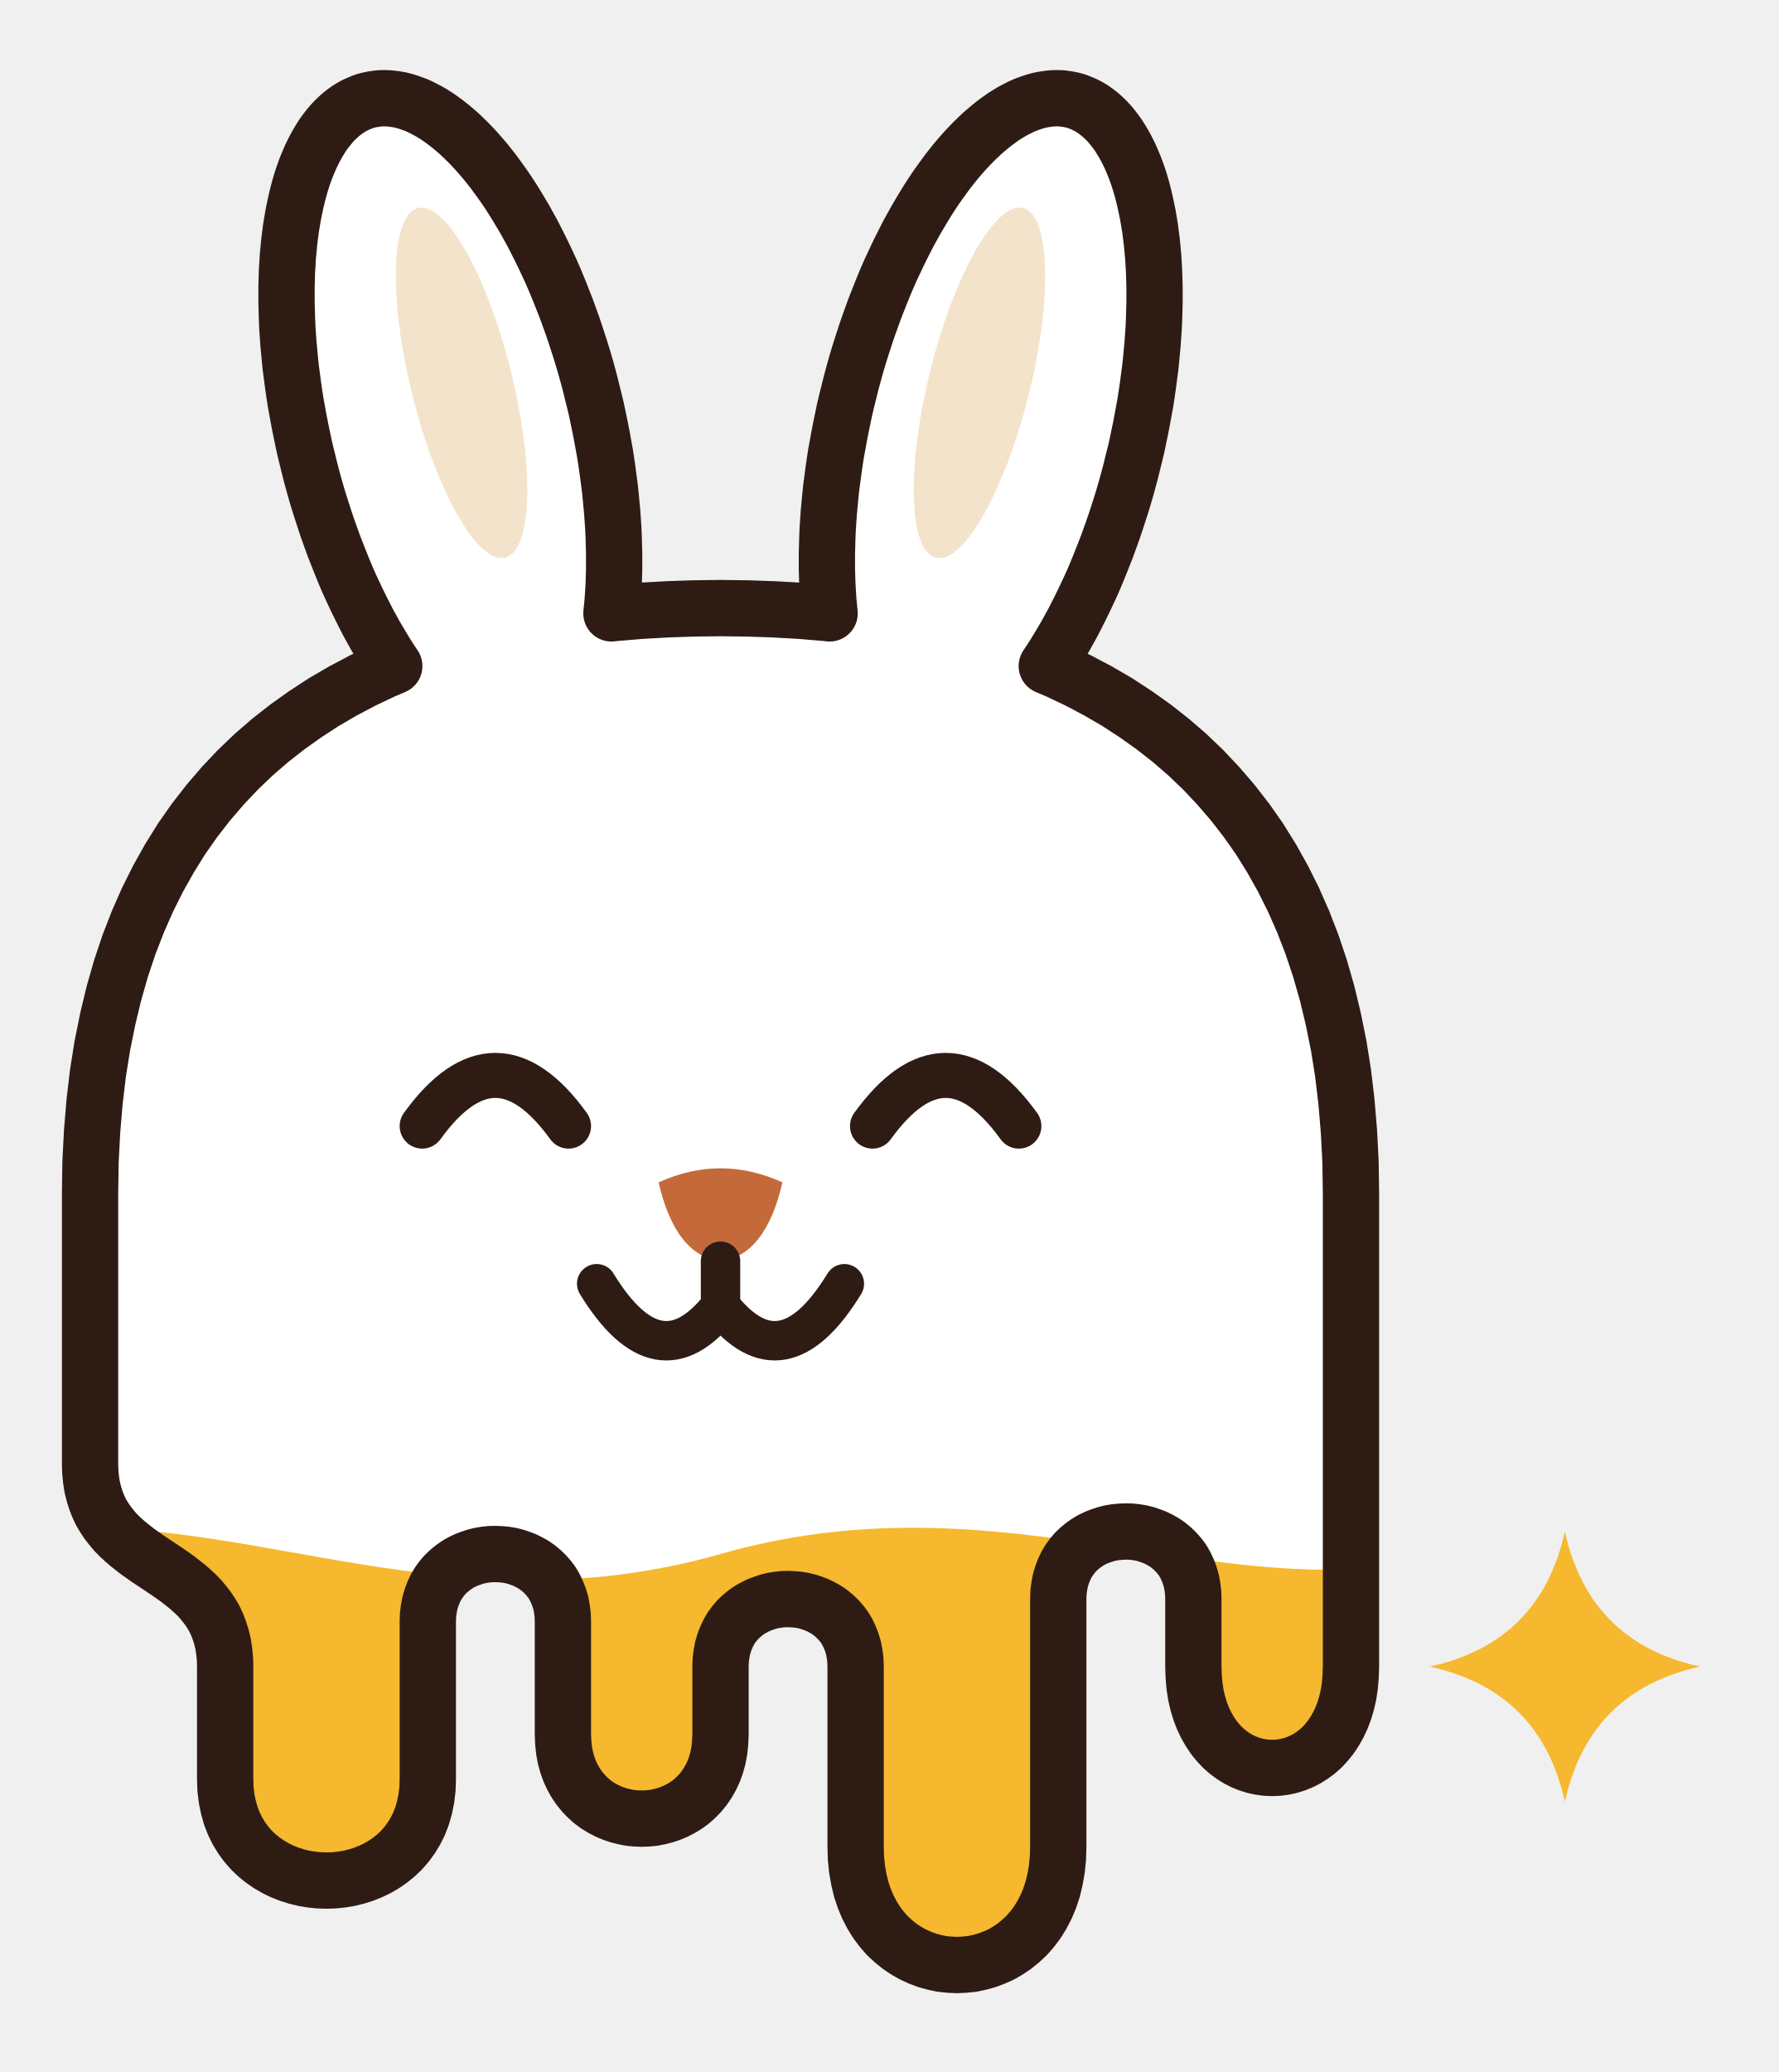
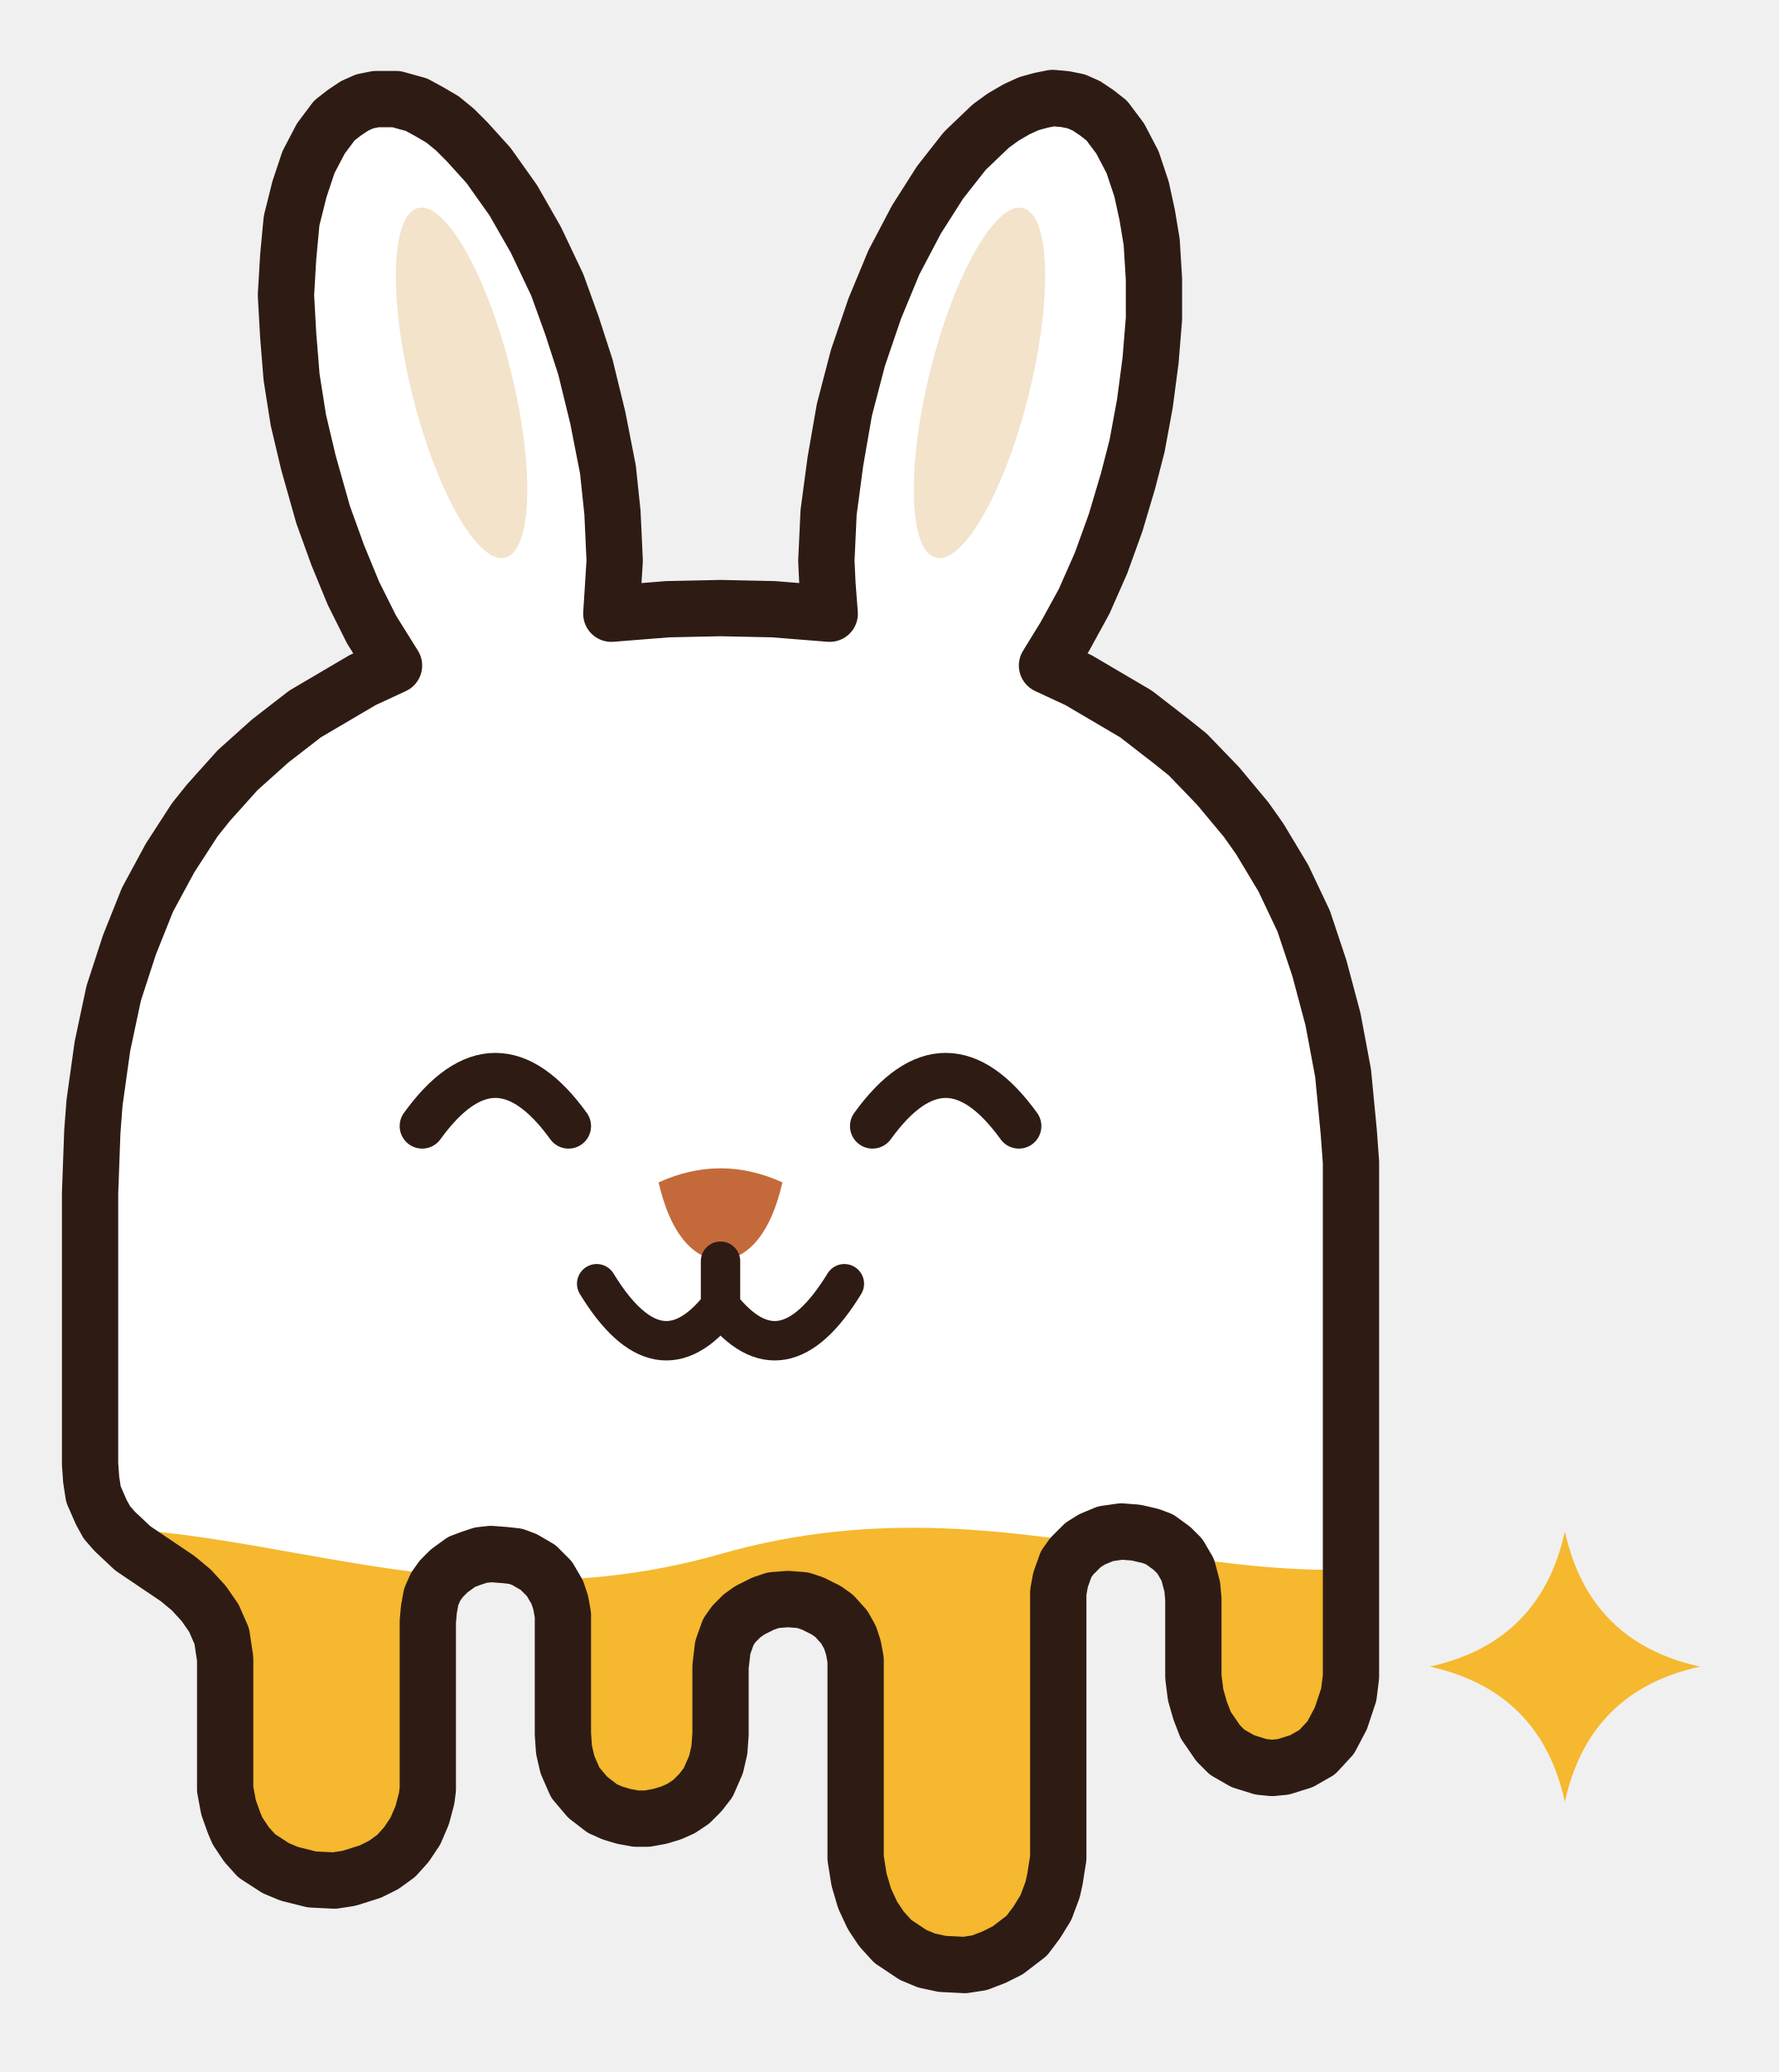
- <svg xmlns="http://www.w3.org/2000/svg" viewBox="36 2 158 184" width="158" height="184">
+ <svg xmlns="http://www.w3.org/2000/svg" xmlns:xlink="http://www.w3.org/1999/xlink" viewBox="36 2 158 184" width="158" height="184">
  <defs>
    <clipPath id="bcehappy">
      <path d="M44 108 C44 70 68 56 100 56 C132 56 156 70 156 108 L156 150 C156 162 142 162 142 150 L142 144 C142 136 130 136 130 144 L130 166 C130 180 112 180 112 166 L112 150 C112 142 100 142 100 150 L100 156 C100 166 86 166 86 156 L86 146 C86 138 74 138 74 146 L74 160 C74 172 56 172 56 160 L56 150 C56 140 44 142 44 132 Z" />
    </clipPath>
+     <path id="uehappy" d="M90.3 56.5 L90.6 51.8 L90.4 47.5 L90.0 43.7 L89.1 39.1 L88.0 34.6 L86.8 30.9 L85.5 27.3 L83.6 23.3 L81.6 19.8 L79.4 16.7 L77.5 14.6 L76.4 13.5 L75.3 12.6 L74.1 11.9 L73.0 11.3 L71.2 10.8 L69.4 10.8 L68.4 11.0 L67.5 11.4 L66.6 12.0 L65.7 12.7 L64.5 14.3 L63.4 16.4 L62.6 18.8 L61.9 21.6 L61.6 24.8 L61.4 28.2 L61.6 31.8 L61.9 35.5 L62.5 39.3 L63.4 43.1 L64.7 47.7 L66.0 51.3 L67.4 54.7 L69.0 57.9 L71.0 61.1 L68.2 62.4 L66.5 63.4 L63.1 65.4 L60.0 67.8 L57.1 70.4 L54.5 73.3 L53.3 74.8 L51.1 78.2 L49.1 81.9 L47.5 85.9 L46.1 90.2 L45.1 94.9 L44.4 99.9 L44.2 102.5 L44.0 108.0 L44.0 132.0 L44.1 133.4 L44.3 134.7 L45.0 136.3 L45.5 137.2 L46.2 138.0 L47.8 139.5 L51.8 142.2 L53.0 143.2 L54.1 144.4 L55.0 145.7 L55.7 147.3 L56.0 149.3 L56.0 160.0 L56.0 160.9 L56.3 162.5 L56.8 163.9 L57.1 164.6 L57.9 165.8 L58.8 166.8 L60.5 167.9 L61.7 168.4 L63.7 168.9 L65.7 169.0 L67.0 168.8 L68.9 168.2 L70.1 167.6 L71.2 166.8 L72.1 165.8 L72.9 164.6 L73.5 163.2 L73.9 161.7 L74.0 160.9 L74.0 146.0 L74.1 144.9 L74.3 143.8 L74.7 142.9 L75.2 142.2 L75.9 141.5 L77.0 140.7 L77.8 140.4 L78.7 140.1 L79.6 140.0 L80.9 140.1 L81.8 140.2 L82.6 140.5 L83.8 141.2 L84.8 142.2 L85.5 143.4 L85.8 144.3 L86.0 145.4 L86.0 156.0 L86.1 157.4 L86.4 158.7 L87.1 160.3 L88.2 161.6 L89.5 162.6 L90.4 163.0 L91.4 163.3 L92.5 163.5 L93.5 163.5 L94.6 163.3 L95.6 163.0 L96.5 162.6 L97.4 162.0 L98.2 161.2 L98.9 160.3 L99.6 158.7 L99.9 157.4 L100.0 156.0 L100.0 150.0 L100.2 148.3 L100.7 146.9 L101.2 146.2 L101.9 145.5 L102.6 145.0 L103.8 144.4 L104.7 144.1 L106.0 144.0 L107.3 144.1 L108.2 144.4 L109.4 145.0 L110.1 145.5 L111.0 146.5 L111.5 147.4 L111.8 148.3 L112.0 149.4 L112.0 167.0 L112.3 168.9 L112.8 170.6 L113.5 172.1 L114.3 173.3 L115.3 174.4 L117.1 175.6 L118.3 176.1 L119.7 176.4 L121.7 176.5 L123.0 176.3 L124.3 175.8 L125.5 175.2 L127.2 173.9 L128.1 172.7 L128.9 171.4 L129.5 169.8 L129.7 168.9 L130.0 167.0 L130.0 166.0 L130.0 143.4 L130.2 142.3 L130.7 140.9 L131.2 140.2 L132.2 139.2 L133.0 138.7 L134.2 138.2 L135.6 138.0 L136.9 138.1 L138.2 138.4 L139.0 138.7 L140.1 139.5 L140.8 140.2 L141.5 141.4 L141.9 142.9 L142.0 144.0 L142.0 150.9 L142.2 152.5 L142.6 153.9 L143.1 155.2 L144.2 156.8 L145.0 157.6 L146.4 158.4 L148.0 158.9 L149.0 159.0 L150.0 158.9 L151.6 158.4 L153.0 157.6 L154.2 156.3 L155.1 154.6 L155.8 152.5 L156.0 150.9 L156.0 105.2 L155.8 102.5 L155.3 97.3 L154.4 92.5 L153.2 88.0 L151.8 83.8 L150.0 80.0 L147.9 76.5 L146.7 74.8 L144.2 71.8 L141.5 69.0 L140.0 67.8 L136.9 65.4 L133.5 63.4 L131.8 62.4 L129.0 61.1 L130.6 58.5 L132.3 55.4 L133.8 52.0 L135.1 48.4 L136.2 44.7 L137.0 41.6 L137.7 37.8 L138.2 34.0 L138.5 30.3 L138.5 26.8 L138.3 23.5 L137.9 21.1 L137.4 18.8 L136.6 16.4 L135.5 14.3 L134.3 12.7 L133.4 12.0 L132.5 11.4 L131.6 11.0 L130.6 10.8 L129.5 10.7 L128.5 10.9 L127.4 11.2 L126.3 11.7 L125.1 12.4 L124.0 13.2 L121.7 15.4 L119.5 18.2 L117.4 21.5 L115.4 25.3 L113.7 29.4 L112.2 33.8 L111.0 38.4 L110.2 43.0 L109.6 47.5 L109.4 51.8 L109.5 53.9 L109.7 56.5 L104.7 56.1 L100.0 56.0 L95.3 56.1Z" />
  </defs>
-   <path d="M90.37 55.87 L90.43 55.23 L90.47 54.57 L90.51 53.90 L90.53 53.22 L90.55 52.53 L90.55 51.83 L90.55 51.13 L90.53 50.41 L90.51 49.69 L90.48 48.97 L90.43 48.23 L90.38 47.50 L90.31 46.75 L90.24 46.00 L90.16 45.25 L90.06 44.50 L89.96 43.74 L89.85 42.98 L89.73 42.21 L89.59 41.45 L89.45 40.68 L89.30 39.91 L89.14 39.15 L88.98 38.38 L88.80 37.62 L88.61 36.86 L88.42 36.09 L88.22 35.34 L88.01 34.58 L87.79 33.83 L87.56 33.08 L87.32 32.34 L87.08 31.60 L86.83 30.87 L86.57 30.15 L86.31 29.43 L86.03 28.72 L85.75 28.01 L85.47 27.32 L85.18 26.63 L84.88 25.95 L84.57 25.29 L84.26 24.63 L83.94 23.98 L83.62 23.35 L83.30 22.72 L82.96 22.11 L82.63 21.51 L82.28 20.92 L81.94 20.35 L81.59 19.78 L81.24 19.24 L80.88 18.70 L80.52 18.19 L80.15 17.68 L79.79 17.19 L79.42 16.72 L79.05 16.26 L78.67 15.82 L78.30 15.40 L77.92 14.99 L77.54 14.60 L77.16 14.23 L76.78 13.87 L76.40 13.54 L76.02 13.22 L75.64 12.92 L75.26 12.64 L74.88 12.37 L74.50 12.13 L74.12 11.90 L73.74 11.70 L73.37 11.51 L73.00 11.34 L72.62 11.20 L72.25 11.07 L71.89 10.96 L71.52 10.87 L71.16 10.81 L70.80 10.76 L70.45 10.73 L70.10 10.72 L69.75 10.73 L69.41 10.77 L69.08 10.82 L68.74 10.89 L68.41 10.98 L68.09 11.10 L67.78 11.23 L67.46 11.38 L67.16 11.55 L66.86 11.74 L66.57 11.95 L66.28 12.18 L66.00 12.43 L65.72 12.70 L65.46 12.98 L65.20 13.29 L64.95 13.61 L64.70 13.95 L64.47 14.31 L64.24 14.69 L64.02 15.08 L63.81 15.49 L63.60 15.92 L63.41 16.36 L63.22 16.82 L63.04 17.30 L62.87 17.79 L62.71 18.30 L62.56 18.82 L62.42 19.36 L62.29 19.91 L62.17 20.47 L62.05 21.05 L61.95 21.64 L61.85 22.24 L61.77 22.86 L61.69 23.49 L61.63 24.13 L61.57 24.77 L61.53 25.43 L61.49 26.10 L61.47 26.78 L61.45 27.47 L61.45 28.17 L61.45 28.87 L61.47 29.59 L61.49 30.31 L61.52 31.03 L61.57 31.77 L61.62 32.50 L61.69 33.25 L61.76 34.00 L61.84 34.75 L61.94 35.50 L62.04 36.26 L62.15 37.02 L62.27 37.79 L62.41 38.55 L62.55 39.32 L62.70 40.09 L62.86 40.85 L63.02 41.62 L63.20 42.38 L63.39 43.14 L63.58 43.91 L63.78 44.66 L63.99 45.42 L64.21 46.17 L64.44 46.92 L64.68 47.66 L64.92 48.40 L65.17 49.13 L65.43 49.85 L65.69 50.57 L65.97 51.28 L66.25 51.99 L66.53 52.68 L66.82 53.37 L67.12 54.05 L67.43 54.71 L67.74 55.37 L68.06 56.02 L68.38 56.65 L68.70 57.28 L69.04 57.89 L69.37 58.49 L69.72 59.08 L70.06 59.65 L70.41 60.22 L70.76 60.76 L71.02 61.15 L70.03 61.57 L68.22 62.43 L66.46 63.36 L64.76 64.35 L63.12 65.42 L61.53 66.55 L60.00 67.75 L58.53 69.02 L57.12 70.37 L55.78 71.79 L54.50 73.28 L53.28 74.85 L52.13 76.49 L51.06 78.21 L50.05 80.01 L49.11 81.89 L48.25 83.84 L47.46 85.88 L46.75 88.00 L46.12 90.20 L45.57 92.49 L45.09 94.86 L44.70 97.31 L44.40 99.85 L44.18 102.48 L44.04 105.19 L44.00 108.00 L44.00 132.00 L44.02 132.73 L44.09 133.41 L44.19 134.06 L44.34 134.66 L44.52 135.23 L44.73 135.77 L44.97 136.28 L45.25 136.75 L45.55 137.20 L45.88 137.62 L46.22 138.03 L46.59 138.41 L46.98 138.77 L47.38 139.12 L47.80 139.45 L48.22 139.78 L48.66 140.09 L49.10 140.40 L49.55 140.70 L50.00 141.00 L50.45 141.30 L50.90 141.60 L51.34 141.91 L51.78 142.22 L52.20 142.55 L52.62 142.88 L53.02 143.23 L53.41 143.59 L53.78 143.97 L54.12 144.38 L54.45 144.80 L54.75 145.25 L55.03 145.72 L55.27 146.23 L55.48 146.77 L55.66 147.34 L55.81 147.94 L55.91 148.59 L55.98 149.27 L56.00 150.00 L56.00 160.00 L56.03 160.88 L56.13 161.71 L56.29 162.50 L56.50 163.24 L56.77 163.94 L57.09 164.59 L57.46 165.20 L57.87 165.76 L58.32 166.28 L58.81 166.75 L59.34 167.18 L59.89 167.56 L60.47 167.90 L61.07 168.19 L61.70 168.44 L62.34 168.64 L62.99 168.80 L63.65 168.91 L64.33 168.98 L65.00 169.00 L65.67 168.98 L66.35 168.91 L67.01 168.80 L67.66 168.64 L68.30 168.44 L68.93 168.19 L69.53 167.90 L70.11 167.56 L70.66 167.18 L71.19 166.75 L71.68 166.28 L72.13 165.76 L72.54 165.20 L72.91 164.59 L73.23 163.94 L73.50 163.24 L73.71 162.50 L73.87 161.71 L73.97 160.88 L74.00 160.00 L74.00 146.00 L74.02 145.41 L74.09 144.86 L74.19 144.34 L74.34 143.84 L74.52 143.38 L74.73 142.94 L74.97 142.54 L75.25 142.16 L75.55 141.81 L75.88 141.50 L76.22 141.22 L76.59 140.96 L76.98 140.73 L77.38 140.54 L77.80 140.38 L78.22 140.24 L78.66 140.13 L79.10 140.06 L79.55 140.01 L80.00 140.00 L80.45 140.02 L80.90 140.06 L81.34 140.13 L81.78 140.24 L82.20 140.38 L82.62 140.54 L83.02 140.74 L83.41 140.96 L83.78 141.22 L84.12 141.50 L84.45 141.82 L84.75 142.16 L85.03 142.53 L85.27 142.94 L85.48 143.38 L85.66 143.84 L85.81 144.33 L85.91 144.86 L85.98 145.41 L86.00 146.00 L86.00 156.00 L86.03 156.73 L86.10 157.43 L86.22 158.08 L86.39 158.70 L86.60 159.28 L86.85 159.82 L87.14 160.33 L87.46 160.80 L87.81 161.23 L88.19 161.62 L88.59 161.98 L89.02 162.30 L89.48 162.58 L89.94 162.82 L90.43 163.03 L90.93 163.20 L91.44 163.33 L91.95 163.43 L92.48 163.48 L93.00 163.50 L93.52 163.48 L94.05 163.43 L94.56 163.33 L95.07 163.20 L95.57 163.03 L96.06 162.82 L96.52 162.58 L96.98 162.30 L97.41 161.98 L97.81 161.62 L98.19 161.23 L98.54 160.80 L98.86 160.33 L99.15 159.82 L99.40 159.28 L99.61 158.70 L99.78 158.08 L99.90 157.42 L99.97 156.73 L100.00 156.00 L100.00 150.00 L100.02 149.41 L100.09 148.86 L100.19 148.34 L100.34 147.84 L100.52 147.38 L100.73 146.94 L100.97 146.53 L101.25 146.16 L101.55 145.81 L101.88 145.50 L102.22 145.22 L102.59 144.96 L102.98 144.74 L103.38 144.54 L103.80 144.38 L104.22 144.24 L104.66 144.13 L105.10 144.06 L105.55 144.01 L106.00 144.00 L106.45 144.02 L106.90 144.06 L107.34 144.13 L107.78 144.24 L108.20 144.38 L108.62 144.54 L109.02 144.74 L109.41 144.96 L109.78 145.22 L110.12 145.50 L110.45 145.82 L110.75 146.16 L111.03 146.53 L111.27 146.94 L111.48 147.38 L111.66 147.84 L111.81 148.34 L111.91 148.86 L111.98 149.41 L112.00 150.00 L112.00 166.00 L112.03 167.02 L112.13 168.00 L112.29 168.91 L112.50 169.78 L112.77 170.59 L113.09 171.35 L113.46 172.06 L113.87 172.72 L114.32 173.32 L114.81 173.88 L115.34 174.37 L115.89 174.82 L116.47 175.21 L117.07 175.55 L117.70 175.84 L118.34 176.08 L118.99 176.26 L119.65 176.40 L120.33 176.47 L121.00 176.50 L121.67 176.47 L122.35 176.40 L123.01 176.26 L123.66 176.08 L124.30 175.84 L124.93 175.56 L125.53 175.21 L126.11 174.82 L126.66 174.37 L127.19 173.88 L127.68 173.32 L128.13 172.72 L128.54 172.06 L128.91 171.35 L129.23 170.59 L129.50 169.78 L129.71 168.91 L129.87 167.99 L129.97 167.02 L130.00 166.00 L130.00 144.00 L130.02 143.41 L130.09 142.86 L130.19 142.34 L130.34 141.84 L130.52 141.38 L130.73 140.94 L130.97 140.54 L131.25 140.16 L131.55 139.81 L131.88 139.50 L132.22 139.22 L132.59 138.96 L132.98 138.73 L133.38 138.54 L133.80 138.38 L134.22 138.24 L134.66 138.13 L135.10 138.06 L135.55 138.02 L136.00 138.00 L136.45 138.01 L136.90 138.06 L137.34 138.13 L137.78 138.24 L138.20 138.38 L138.62 138.54 L139.02 138.74 L139.41 138.96 L139.78 139.22 L140.12 139.50 L140.45 139.82 L140.75 140.16 L141.03 140.53 L141.27 140.94 L141.48 141.38 L141.66 141.84 L141.81 142.34 L141.91 142.86 L141.98 143.41 L142.00 144.00 L142.00 150.00 L142.03 150.88 L142.10 151.71 L142.22 152.50 L142.39 153.24 L142.60 153.94 L142.85 154.59 L143.14 155.20 L143.46 155.76 L143.81 156.28 L144.19 156.75 L144.59 157.18 L145.02 157.56 L145.48 157.90 L145.94 158.19 L146.43 158.44 L146.93 158.64 L147.44 158.80 L147.95 158.91 L148.48 158.98 L149.00 159.00 L149.52 158.98 L150.05 158.91 L150.56 158.80 L151.07 158.64 L151.57 158.44 L152.06 158.19 L152.52 157.90 L152.98 157.56 L153.41 157.18 L153.81 156.75 L154.19 156.28 L154.54 155.76 L154.86 155.20 L155.15 154.59 L155.40 153.94 L155.61 153.24 L155.78 152.50 L155.90 151.71 L155.97 150.88 L156.00 150.00 L156.00 108.00 L155.96 105.19 L155.82 102.48 L155.60 99.85 L155.30 97.31 L154.91 94.86 L154.43 92.49 L153.88 90.20 L153.25 88.00 L152.54 85.88 L151.75 83.84 L150.89 81.89 L149.95 80.01 L148.94 78.21 L147.87 76.49 L146.72 74.85 L145.50 73.28 L144.22 71.79 L142.88 70.37 L141.47 69.02 L140.00 67.75 L138.47 66.55 L136.88 65.42 L135.24 64.35 L133.54 63.36 L131.78 62.43 L129.97 61.57 L128.98 61.15 L129.24 60.76 L129.59 60.22 L129.94 59.65 L130.28 59.08 L130.63 58.49 L130.96 57.89 L131.30 57.28 L131.62 56.65 L131.94 56.02 L132.26 55.37 L132.57 54.71 L132.88 54.05 L133.18 53.37 L133.47 52.68 L133.75 51.99 L134.03 51.28 L134.31 50.57 L134.57 49.85 L134.83 49.13 L135.08 48.40 L135.32 47.66 L135.56 46.92 L135.79 46.17 L136.01 45.42 L136.22 44.66 L136.42 43.91 L136.61 43.14 L136.80 42.38 L136.98 41.62 L137.14 40.85 L137.30 40.09 L137.45 39.32 L137.59 38.55 L137.73 37.79 L137.85 37.02 L137.96 36.26 L138.06 35.50 L138.16 34.75 L138.24 34.00 L138.31 33.25 L138.38 32.50 L138.43 31.77 L138.48 31.03 L138.51 30.31 L138.53 29.59 L138.55 28.87 L138.55 28.17 L138.55 27.47 L138.53 26.78 L138.51 26.10 L138.47 25.43 L138.43 24.77 L138.37 24.13 L138.31 23.49 L138.23 22.86 L138.15 22.24 L138.05 21.64 L137.95 21.05 L137.83 20.47 L137.71 19.91 L137.58 19.36 L137.44 18.82 L137.29 18.30 L137.13 17.79 L136.96 17.30 L136.78 16.82 L136.59 16.36 L136.40 15.92 L136.19 15.49 L135.98 15.08 L135.76 14.69 L135.53 14.31 L135.30 13.95 L135.05 13.61 L134.80 13.29 L134.54 12.98 L134.28 12.70 L134.00 12.43 L133.72 12.18 L133.43 11.95 L133.14 11.74 L132.84 11.55 L132.54 11.38 L132.22 11.23 L131.91 11.10 L131.59 10.98 L131.26 10.89 L130.92 10.82 L130.59 10.77 L130.25 10.73 L129.90 10.72 L129.55 10.73 L129.20 10.76 L128.84 10.81 L128.48 10.87 L128.11 10.96 L127.75 11.07 L127.38 11.20 L127.00 11.34 L126.63 11.51 L126.26 11.70 L125.88 11.90 L125.50 12.13 L125.12 12.37 L124.74 12.64 L124.36 12.92 L123.98 13.22 L123.60 13.54 L123.22 13.87 L122.84 14.23 L122.46 14.60 L122.08 14.99 L121.70 15.40 L121.33 15.82 L120.95 16.26 L120.58 16.72 L120.21 17.19 L119.85 17.68 L119.48 18.19 L119.12 18.70 L118.76 19.24 L118.41 19.78 L118.06 20.35 L117.72 20.92 L117.37 21.51 L117.04 22.11 L116.70 22.72 L116.38 23.35 L116.06 23.98 L115.74 24.63 L115.43 25.29 L115.12 25.95 L114.82 26.63 L114.53 27.32 L114.25 28.01 L113.97 28.72 L113.69 29.43 L113.43 30.15 L113.17 30.87 L112.92 31.60 L112.68 32.34 L112.44 33.08 L112.21 33.83 L111.99 34.58 L111.78 35.34 L111.58 36.09 L111.39 36.86 L111.20 37.62 L111.02 38.38 L110.86 39.15 L110.70 39.91 L110.55 40.68 L110.41 41.45 L110.27 42.21 L110.15 42.98 L110.04 43.74 L109.94 44.50 L109.84 45.25 L109.76 46.00 L109.69 46.75 L109.62 47.50 L109.57 48.23 L109.52 48.97 L109.49 49.69 L109.47 50.41 L109.45 51.13 L109.45 51.83 L109.45 52.53 L109.47 53.22 L109.49 53.90 L109.53 54.57 L109.57 55.23 L109.63 55.87 L109.69 56.47 L109.34 56.43 L107.06 56.24 L104.74 56.11 L102.38 56.03 L100.00 56.00 L97.62 56.03 L95.26 56.11 L92.94 56.24 L90.66 56.43 L90.31 56.47Z" fill="#FFFFFF" />
+   <use xlink:href="#uehappy" fill="#FFFFFF" />
  <path d="M30 140 C52 132 72 148 100 140 C128 132 148 148 172 138 V200 H30Z" fill="#F5B82E" clip-path="url(#bcehappy)" />
-   <path d="M90.37 55.87 L90.43 55.23 L90.47 54.57 L90.51 53.90 L90.53 53.22 L90.55 52.53 L90.55 51.83 L90.55 51.13 L90.53 50.41 L90.51 49.69 L90.48 48.97 L90.43 48.23 L90.38 47.50 L90.31 46.75 L90.24 46.00 L90.16 45.25 L90.06 44.50 L89.96 43.74 L89.85 42.98 L89.73 42.21 L89.59 41.45 L89.45 40.68 L89.30 39.91 L89.14 39.15 L88.98 38.38 L88.80 37.62 L88.61 36.86 L88.42 36.09 L88.22 35.34 L88.01 34.58 L87.79 33.83 L87.56 33.08 L87.32 32.34 L87.08 31.60 L86.83 30.87 L86.57 30.15 L86.31 29.43 L86.03 28.72 L85.75 28.01 L85.47 27.32 L85.18 26.63 L84.88 25.95 L84.57 25.29 L84.26 24.63 L83.94 23.98 L83.62 23.35 L83.30 22.72 L82.96 22.11 L82.63 21.51 L82.28 20.92 L81.94 20.35 L81.59 19.78 L81.24 19.24 L80.88 18.70 L80.52 18.19 L80.15 17.68 L79.79 17.19 L79.42 16.72 L79.05 16.26 L78.67 15.82 L78.30 15.40 L77.92 14.99 L77.54 14.60 L77.16 14.23 L76.78 13.87 L76.40 13.54 L76.02 13.22 L75.64 12.92 L75.26 12.64 L74.88 12.37 L74.50 12.13 L74.12 11.90 L73.74 11.70 L73.37 11.51 L73.00 11.34 L72.62 11.20 L72.25 11.07 L71.89 10.96 L71.52 10.87 L71.16 10.81 L70.80 10.76 L70.45 10.73 L70.10 10.72 L69.75 10.73 L69.41 10.77 L69.08 10.82 L68.74 10.89 L68.41 10.98 L68.09 11.10 L67.78 11.23 L67.46 11.38 L67.16 11.55 L66.86 11.74 L66.57 11.95 L66.28 12.18 L66.00 12.43 L65.72 12.70 L65.46 12.98 L65.20 13.29 L64.95 13.61 L64.70 13.95 L64.47 14.31 L64.24 14.69 L64.02 15.08 L63.81 15.49 L63.60 15.92 L63.41 16.36 L63.22 16.82 L63.04 17.30 L62.87 17.79 L62.71 18.30 L62.56 18.82 L62.42 19.36 L62.29 19.91 L62.17 20.47 L62.05 21.05 L61.95 21.64 L61.85 22.24 L61.77 22.86 L61.69 23.49 L61.63 24.13 L61.57 24.77 L61.53 25.43 L61.49 26.10 L61.47 26.78 L61.45 27.47 L61.45 28.17 L61.45 28.87 L61.47 29.59 L61.49 30.31 L61.52 31.03 L61.57 31.77 L61.62 32.50 L61.69 33.25 L61.76 34.00 L61.84 34.75 L61.94 35.50 L62.04 36.26 L62.15 37.02 L62.27 37.79 L62.41 38.55 L62.55 39.32 L62.70 40.09 L62.86 40.85 L63.02 41.62 L63.20 42.38 L63.39 43.14 L63.58 43.91 L63.78 44.66 L63.99 45.42 L64.21 46.17 L64.44 46.92 L64.68 47.66 L64.92 48.40 L65.17 49.13 L65.43 49.85 L65.69 50.57 L65.97 51.28 L66.25 51.99 L66.53 52.68 L66.82 53.37 L67.12 54.05 L67.43 54.71 L67.74 55.37 L68.06 56.02 L68.38 56.65 L68.70 57.28 L69.04 57.89 L69.37 58.49 L69.72 59.08 L70.06 59.65 L70.41 60.22 L70.76 60.76 L71.02 61.15 L70.03 61.57 L68.22 62.43 L66.46 63.36 L64.76 64.35 L63.12 65.42 L61.53 66.55 L60.00 67.75 L58.53 69.02 L57.12 70.37 L55.78 71.79 L54.50 73.28 L53.28 74.85 L52.13 76.49 L51.06 78.21 L50.05 80.01 L49.11 81.89 L48.25 83.84 L47.46 85.88 L46.75 88.00 L46.12 90.20 L45.57 92.49 L45.09 94.86 L44.70 97.31 L44.40 99.85 L44.18 102.48 L44.04 105.19 L44.00 108.00 L44.00 132.00 L44.02 132.73 L44.09 133.41 L44.19 134.06 L44.34 134.66 L44.52 135.23 L44.73 135.77 L44.97 136.28 L45.25 136.75 L45.55 137.20 L45.88 137.62 L46.22 138.03 L46.59 138.41 L46.98 138.77 L47.38 139.12 L47.80 139.45 L48.22 139.78 L48.66 140.09 L49.10 140.40 L49.55 140.70 L50.00 141.00 L50.45 141.30 L50.90 141.60 L51.34 141.91 L51.78 142.22 L52.20 142.55 L52.62 142.88 L53.02 143.23 L53.41 143.59 L53.78 143.97 L54.12 144.38 L54.45 144.80 L54.75 145.25 L55.03 145.72 L55.27 146.23 L55.48 146.77 L55.66 147.34 L55.81 147.94 L55.91 148.59 L55.98 149.27 L56.00 150.00 L56.00 160.00 L56.03 160.88 L56.13 161.71 L56.29 162.50 L56.50 163.24 L56.77 163.94 L57.09 164.59 L57.46 165.20 L57.87 165.76 L58.32 166.28 L58.81 166.75 L59.34 167.18 L59.89 167.56 L60.47 167.90 L61.07 168.19 L61.70 168.44 L62.34 168.64 L62.99 168.80 L63.65 168.91 L64.33 168.98 L65.00 169.00 L65.67 168.98 L66.35 168.91 L67.01 168.80 L67.66 168.64 L68.30 168.44 L68.93 168.19 L69.53 167.90 L70.11 167.56 L70.66 167.18 L71.19 166.75 L71.68 166.28 L72.13 165.76 L72.54 165.20 L72.91 164.59 L73.23 163.94 L73.50 163.24 L73.71 162.50 L73.87 161.71 L73.97 160.88 L74.00 160.00 L74.00 146.00 L74.02 145.41 L74.09 144.86 L74.19 144.34 L74.34 143.84 L74.52 143.38 L74.73 142.94 L74.97 142.54 L75.25 142.16 L75.55 141.81 L75.88 141.50 L76.22 141.22 L76.59 140.96 L76.98 140.73 L77.38 140.54 L77.80 140.38 L78.22 140.24 L78.66 140.13 L79.10 140.06 L79.55 140.01 L80.00 140.00 L80.45 140.02 L80.90 140.06 L81.34 140.13 L81.78 140.24 L82.20 140.38 L82.62 140.54 L83.02 140.74 L83.41 140.96 L83.78 141.22 L84.12 141.50 L84.45 141.82 L84.75 142.16 L85.03 142.53 L85.27 142.94 L85.48 143.38 L85.66 143.84 L85.81 144.33 L85.91 144.86 L85.98 145.41 L86.00 146.00 L86.00 156.00 L86.03 156.73 L86.10 157.43 L86.22 158.08 L86.39 158.70 L86.60 159.28 L86.85 159.82 L87.14 160.33 L87.46 160.80 L87.81 161.23 L88.19 161.62 L88.59 161.98 L89.02 162.30 L89.48 162.58 L89.94 162.82 L90.43 163.03 L90.93 163.20 L91.44 163.33 L91.95 163.43 L92.48 163.48 L93.00 163.50 L93.52 163.48 L94.05 163.43 L94.56 163.33 L95.07 163.20 L95.57 163.03 L96.06 162.82 L96.52 162.58 L96.98 162.30 L97.41 161.98 L97.81 161.62 L98.19 161.23 L98.54 160.80 L98.86 160.33 L99.15 159.82 L99.40 159.28 L99.61 158.70 L99.78 158.08 L99.90 157.42 L99.97 156.73 L100.00 156.00 L100.00 150.00 L100.02 149.41 L100.09 148.86 L100.19 148.34 L100.34 147.84 L100.52 147.38 L100.73 146.94 L100.97 146.53 L101.25 146.16 L101.55 145.81 L101.88 145.50 L102.22 145.22 L102.59 144.96 L102.98 144.74 L103.38 144.54 L103.80 144.38 L104.22 144.24 L104.66 144.13 L105.10 144.06 L105.55 144.01 L106.00 144.00 L106.45 144.02 L106.90 144.06 L107.34 144.13 L107.78 144.24 L108.20 144.38 L108.62 144.54 L109.02 144.74 L109.41 144.96 L109.78 145.22 L110.12 145.50 L110.45 145.82 L110.75 146.16 L111.03 146.53 L111.27 146.94 L111.48 147.38 L111.66 147.84 L111.81 148.34 L111.91 148.86 L111.98 149.41 L112.00 150.00 L112.00 166.00 L112.03 167.02 L112.13 168.00 L112.29 168.91 L112.50 169.78 L112.77 170.59 L113.09 171.35 L113.46 172.06 L113.87 172.72 L114.32 173.32 L114.81 173.88 L115.34 174.37 L115.89 174.82 L116.47 175.21 L117.07 175.55 L117.70 175.84 L118.34 176.08 L118.99 176.26 L119.65 176.40 L120.33 176.47 L121.00 176.50 L121.67 176.47 L122.35 176.40 L123.01 176.26 L123.66 176.08 L124.30 175.84 L124.93 175.56 L125.53 175.21 L126.11 174.82 L126.66 174.37 L127.19 173.88 L127.68 173.32 L128.13 172.72 L128.54 172.06 L128.91 171.35 L129.23 170.59 L129.50 169.78 L129.71 168.91 L129.87 167.99 L129.97 167.02 L130.00 166.00 L130.00 144.00 L130.02 143.41 L130.09 142.86 L130.19 142.34 L130.34 141.84 L130.52 141.38 L130.73 140.94 L130.97 140.54 L131.25 140.16 L131.55 139.81 L131.88 139.50 L132.22 139.22 L132.59 138.96 L132.98 138.73 L133.38 138.54 L133.80 138.38 L134.22 138.24 L134.66 138.13 L135.10 138.06 L135.55 138.02 L136.00 138.00 L136.45 138.01 L136.90 138.06 L137.34 138.13 L137.78 138.24 L138.20 138.38 L138.62 138.54 L139.02 138.74 L139.41 138.96 L139.78 139.22 L140.12 139.50 L140.45 139.82 L140.75 140.16 L141.03 140.53 L141.27 140.94 L141.48 141.38 L141.66 141.84 L141.81 142.34 L141.91 142.86 L141.98 143.41 L142.00 144.00 L142.00 150.00 L142.03 150.88 L142.10 151.71 L142.22 152.50 L142.39 153.24 L142.60 153.94 L142.85 154.59 L143.14 155.20 L143.46 155.76 L143.81 156.28 L144.19 156.75 L144.59 157.18 L145.02 157.56 L145.48 157.90 L145.94 158.19 L146.43 158.44 L146.93 158.64 L147.44 158.80 L147.95 158.91 L148.48 158.98 L149.00 159.00 L149.52 158.98 L150.05 158.91 L150.56 158.80 L151.07 158.64 L151.57 158.44 L152.06 158.19 L152.52 157.90 L152.98 157.56 L153.41 157.18 L153.81 156.75 L154.19 156.28 L154.54 155.76 L154.86 155.20 L155.15 154.59 L155.40 153.94 L155.61 153.24 L155.78 152.50 L155.90 151.71 L155.97 150.88 L156.00 150.00 L156.00 108.00 L155.96 105.19 L155.82 102.48 L155.60 99.85 L155.30 97.31 L154.91 94.86 L154.43 92.49 L153.88 90.20 L153.25 88.00 L152.54 85.88 L151.75 83.84 L150.89 81.89 L149.95 80.01 L148.94 78.21 L147.87 76.49 L146.72 74.85 L145.50 73.28 L144.22 71.79 L142.88 70.37 L141.47 69.02 L140.00 67.75 L138.47 66.55 L136.88 65.42 L135.24 64.35 L133.54 63.36 L131.78 62.43 L129.97 61.57 L128.98 61.15 L129.24 60.76 L129.59 60.22 L129.94 59.65 L130.28 59.08 L130.63 58.49 L130.96 57.89 L131.30 57.28 L131.62 56.65 L131.94 56.02 L132.26 55.37 L132.57 54.71 L132.88 54.05 L133.18 53.37 L133.47 52.68 L133.75 51.99 L134.03 51.28 L134.31 50.57 L134.57 49.85 L134.83 49.13 L135.08 48.40 L135.32 47.66 L135.56 46.92 L135.79 46.17 L136.01 45.42 L136.22 44.66 L136.42 43.91 L136.61 43.14 L136.80 42.38 L136.98 41.62 L137.14 40.85 L137.30 40.09 L137.45 39.32 L137.59 38.55 L137.73 37.79 L137.85 37.02 L137.96 36.26 L138.06 35.50 L138.16 34.75 L138.24 34.00 L138.31 33.25 L138.38 32.50 L138.43 31.77 L138.48 31.03 L138.51 30.31 L138.53 29.59 L138.55 28.87 L138.55 28.17 L138.55 27.47 L138.53 26.78 L138.51 26.10 L138.47 25.43 L138.43 24.77 L138.37 24.13 L138.31 23.49 L138.23 22.86 L138.15 22.24 L138.05 21.64 L137.95 21.05 L137.83 20.47 L137.71 19.91 L137.58 19.36 L137.44 18.82 L137.29 18.30 L137.13 17.79 L136.96 17.30 L136.78 16.82 L136.59 16.36 L136.40 15.92 L136.19 15.49 L135.98 15.08 L135.76 14.69 L135.53 14.31 L135.30 13.95 L135.05 13.61 L134.80 13.29 L134.54 12.98 L134.28 12.70 L134.00 12.43 L133.72 12.18 L133.43 11.95 L133.14 11.74 L132.84 11.55 L132.54 11.38 L132.22 11.23 L131.91 11.10 L131.59 10.98 L131.26 10.89 L130.92 10.82 L130.59 10.77 L130.25 10.73 L129.90 10.72 L129.55 10.73 L129.20 10.76 L128.84 10.81 L128.48 10.87 L128.11 10.96 L127.75 11.07 L127.38 11.20 L127.00 11.34 L126.63 11.51 L126.26 11.70 L125.88 11.90 L125.50 12.13 L125.12 12.37 L124.74 12.64 L124.36 12.92 L123.98 13.22 L123.60 13.54 L123.22 13.87 L122.84 14.23 L122.46 14.60 L122.08 14.99 L121.70 15.40 L121.33 15.82 L120.95 16.26 L120.58 16.72 L120.21 17.19 L119.85 17.68 L119.48 18.19 L119.12 18.70 L118.76 19.24 L118.41 19.78 L118.06 20.35 L117.72 20.92 L117.37 21.51 L117.04 22.11 L116.70 22.72 L116.38 23.35 L116.06 23.98 L115.74 24.63 L115.43 25.29 L115.12 25.95 L114.82 26.63 L114.53 27.32 L114.25 28.01 L113.97 28.72 L113.69 29.43 L113.43 30.15 L113.17 30.87 L112.92 31.60 L112.68 32.34 L112.44 33.08 L112.21 33.83 L111.99 34.58 L111.78 35.34 L111.58 36.09 L111.39 36.86 L111.20 37.62 L111.02 38.38 L110.86 39.15 L110.70 39.91 L110.55 40.68 L110.41 41.45 L110.27 42.21 L110.15 42.98 L110.04 43.74 L109.94 44.50 L109.84 45.25 L109.76 46.00 L109.69 46.75 L109.62 47.50 L109.57 48.23 L109.52 48.97 L109.49 49.69 L109.47 50.41 L109.45 51.13 L109.45 51.83 L109.45 52.53 L109.47 53.22 L109.49 53.90 L109.53 54.57 L109.57 55.23 L109.63 55.87 L109.69 56.47 L109.34 56.43 L107.06 56.24 L104.74 56.11 L102.38 56.03 L100.00 56.00 L97.62 56.03 L95.26 56.11 L92.94 56.24 L90.66 56.43 L90.31 56.47Z" fill="none" stroke="#2E1C14" stroke-width="5" stroke-linejoin="round" />
+   <use xlink:href="#uehappy" fill="none" stroke="#2E1C14" stroke-width="5" stroke-linejoin="round" />
  <ellipse cx="77" cy="36" rx="4.5" ry="16" transform="rotate(-14 77 36)" fill="#F3E3CB" />
  <ellipse cx="123" cy="36" rx="4.5" ry="16" transform="rotate(14 123 36)" fill="#F3E3CB" />
  <path d="M73.5 102 Q80 93 86.5 102 M113.5 102 Q120 93 126.5 102" fill="none" stroke="#2E1C14" stroke-width="4" stroke-linecap="round" />
  <path d="M94.5 107 Q100 104.5 105.5 107 Q104 113.5 100 114 Q96 113.5 94.5 107Z" fill="#C46A3A" />
  <path d="M100 114 V118 M89 116 Q94.5 125 100 118 Q105.5 125 111 116" fill="none" stroke="#2E1C14" stroke-width="3.5" stroke-linecap="round" stroke-linejoin="round" />
  <path d="M175 138 Q177.16 147.84 187 150 Q177.16 152.16 175 162 Q172.84 152.16 163 150 Q172.84 147.84 175 138Z" fill="#F5B82E" />
</svg>
